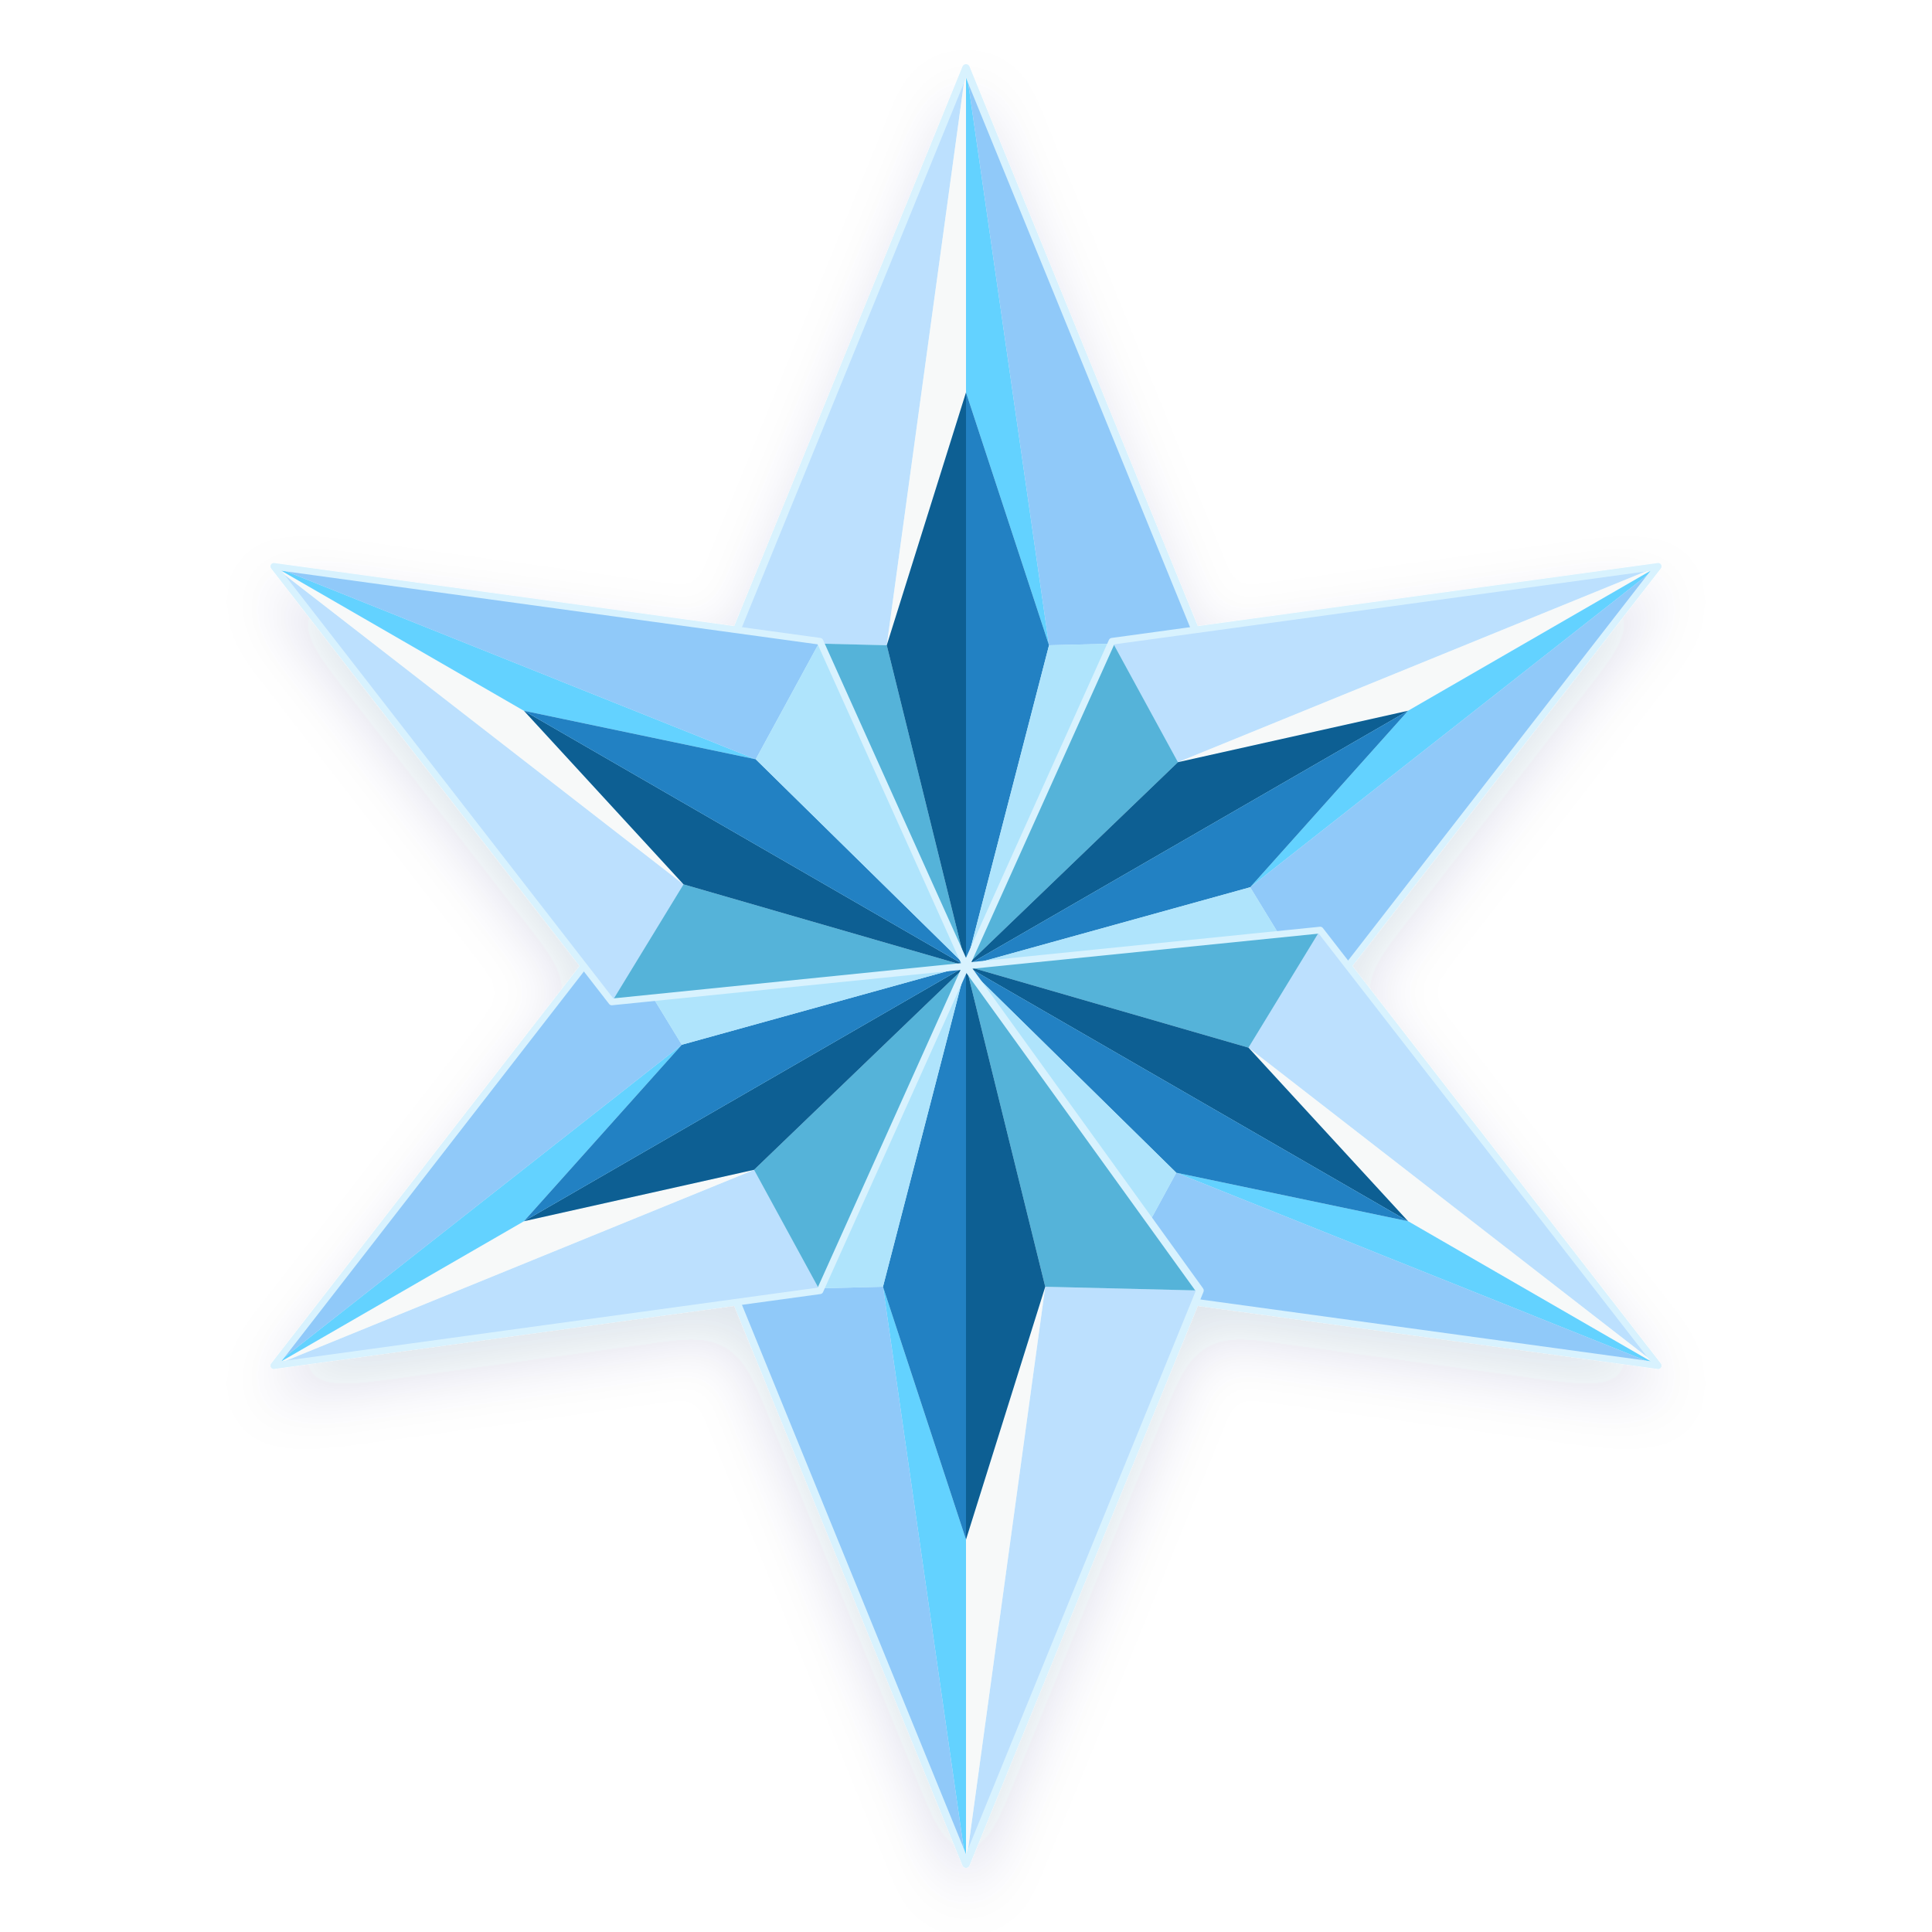
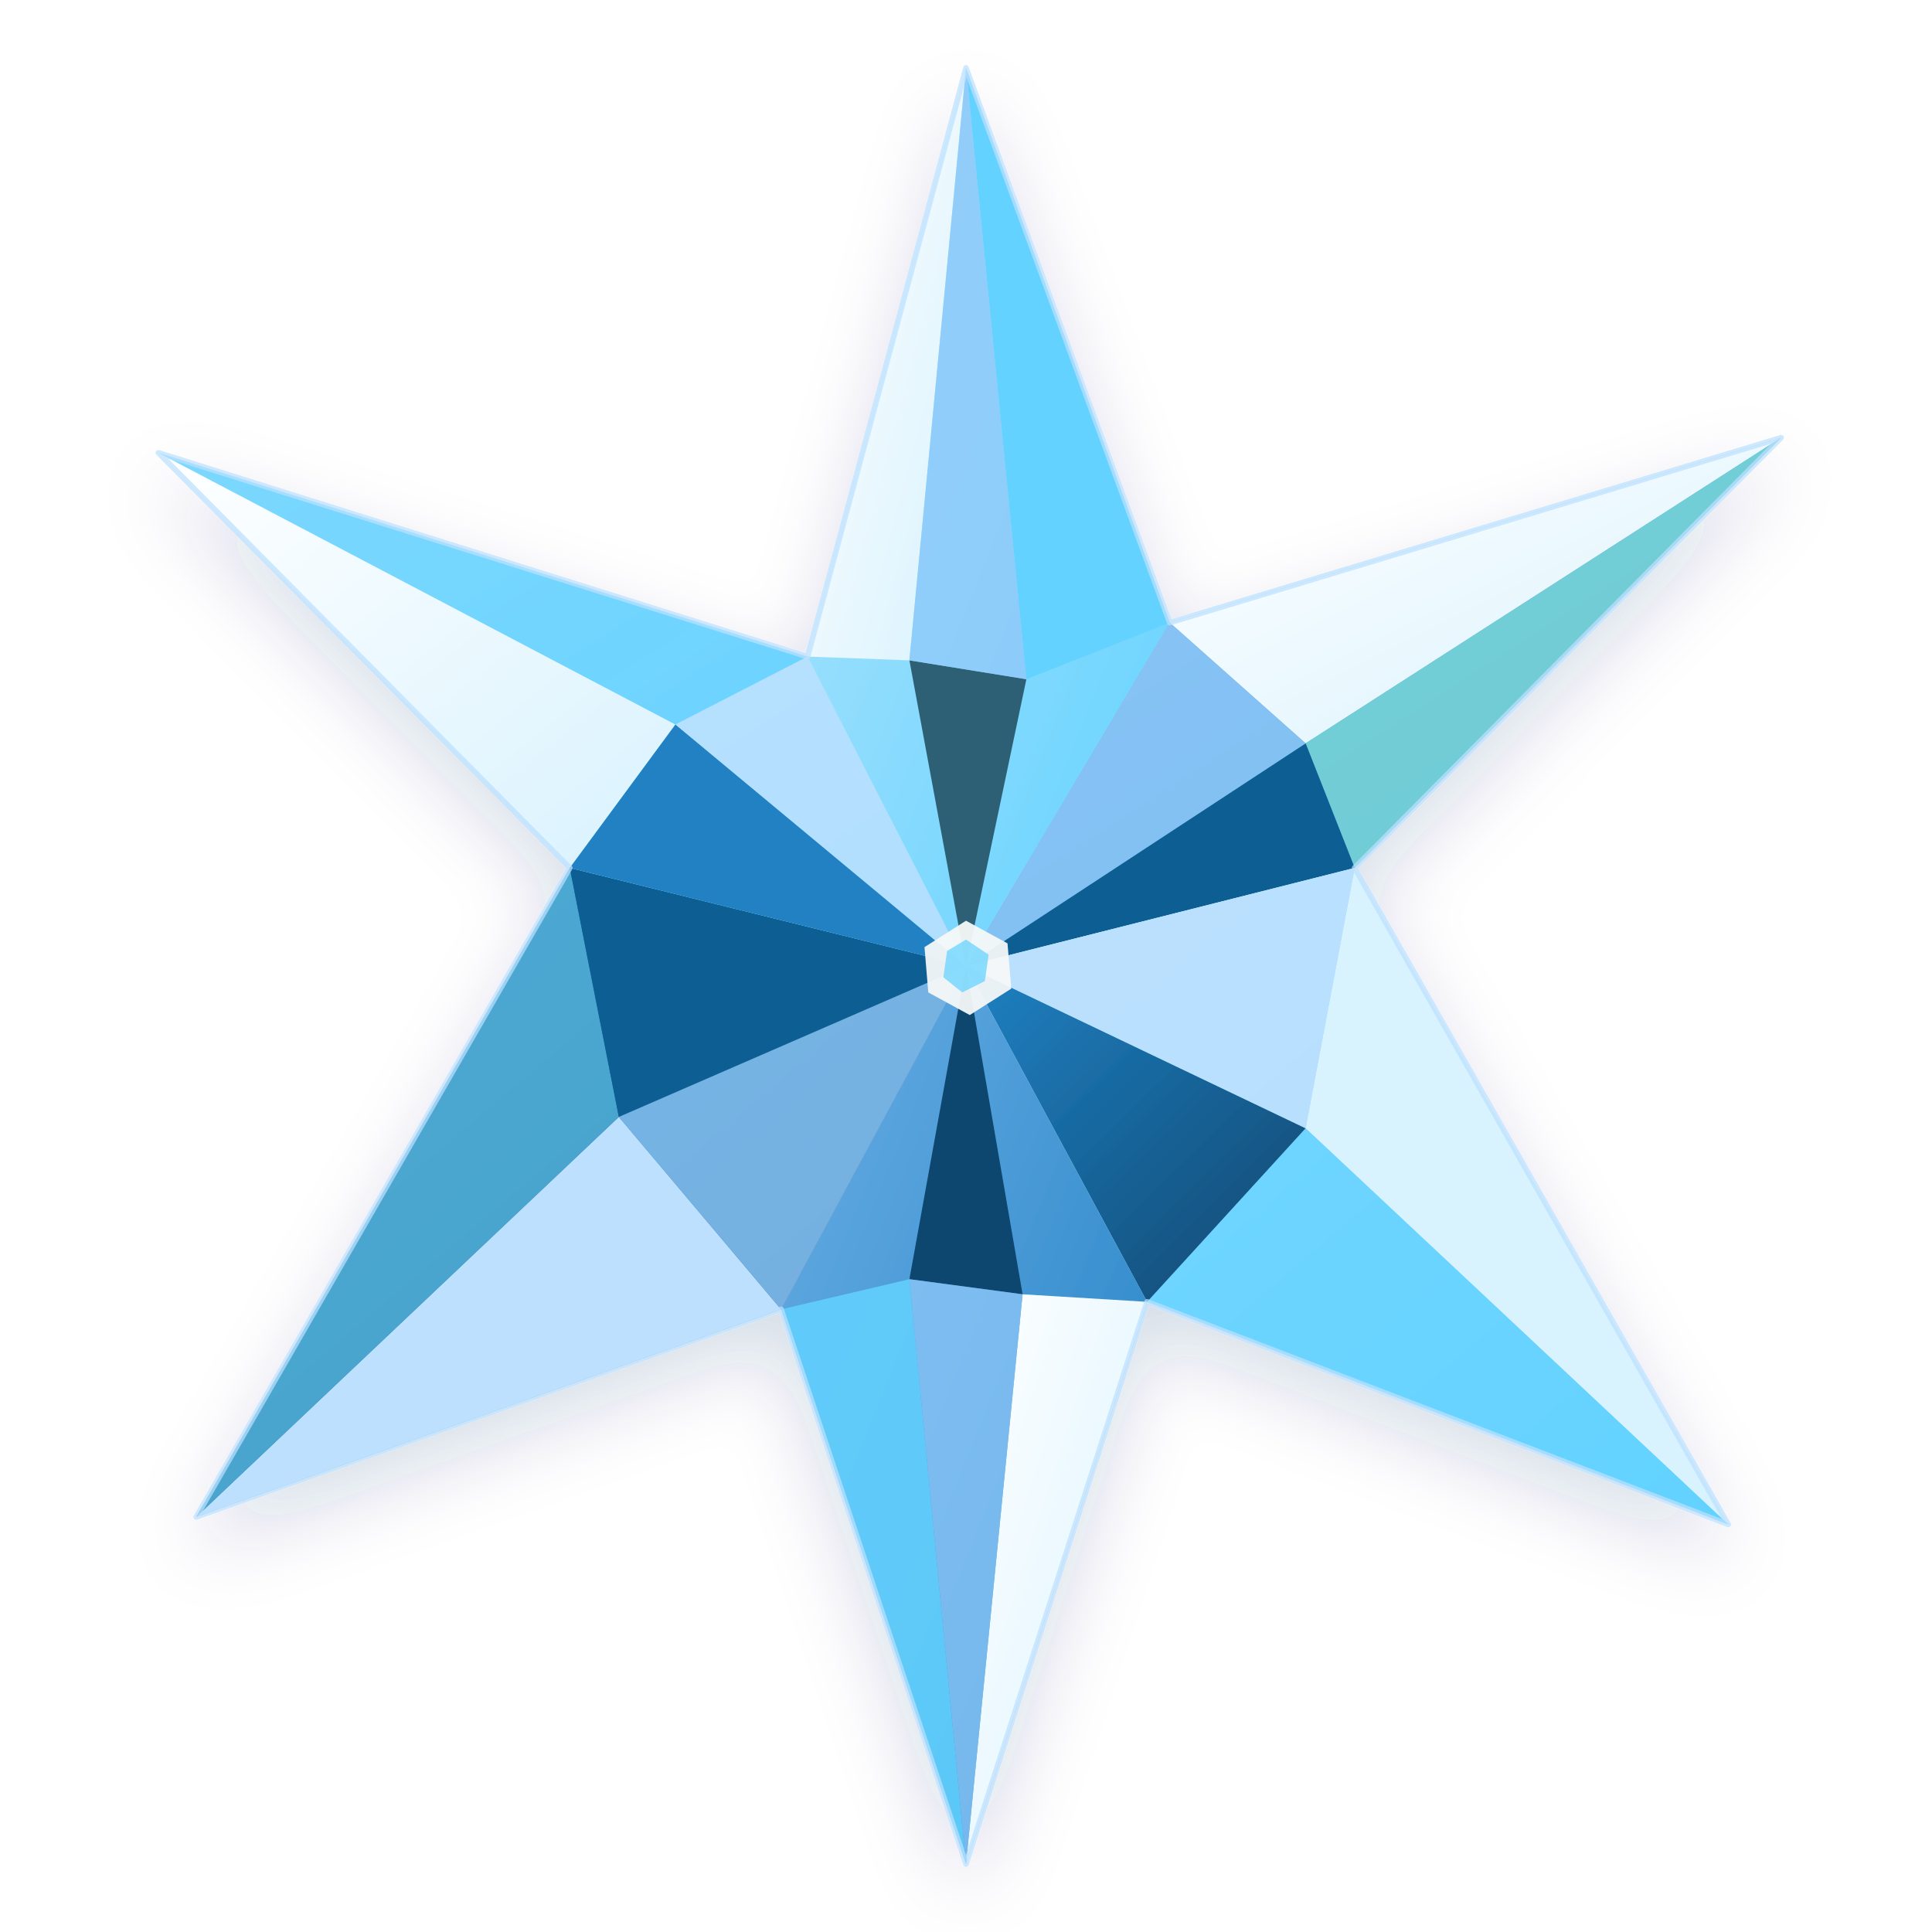
<svg xmlns="http://www.w3.org/2000/svg" viewBox="0 0 512 512" role="img" aria-labelledby="title desc">
  <defs>
-     <filter id="depth" x="-15%" y="-15%" width="130%" height="130%">
-       <feDropShadow dx="0" dy="7" stdDeviation="8" flood-color="#1D2F6F" flood-opacity=".13" />
+     <linearGradient id="snow" x1="0" y1="0" x2="1" y2="1">
+       <stop stop-color="#FFFFFF" />
+       <stop offset="1" stop-color="#D8F2FE" />
+     </linearGradient>
+     <linearGradient id="ice" x1="0" y1="0" x2="1" y2="1">
+       <stop stop-color="#AFE4FC" />
+       <stop offset="1" stop-color="#63D2FF" />
+     </linearGradient>
+     <linearGradient id="lake" x1="0" y1="0" x2="1" y2="1">
+       <stop stop-color="#69ADE5" />
+       <stop offset="1" stop-color="#2081C3" />
+     </linearGradient>
+     <linearGradient id="deep" x1="0" y1="0" x2="1" y2="1">
+       <stop stop-color="#2081C3" />
+       <stop offset="1" stop-color="#0E476F" />
+     </linearGradient>
+     <filter id="depth" x="-16%" y="-16%" width="132%" height="132%">
+       <feDropShadow dx="0" dy="8" stdDeviation="10" flood-color="#1D2F6F" flood-opacity=".16" />
    </filter>
-     <g id="arm">
-       <path fill="#D8F2FE" d="M256 256 194 170 256 18 318 170Z" />
-       <path fill="#BCE0FE" d="m256 18-62 152 41 1Z" />
-       <path fill="#F7F9F9" d="m256 18-21 153 21-67Z" />
-       <path fill="#63D2FF" d="m256 18 22 153-22-67Z" />
-       <path fill="#90C9F9" d="m256 18 62 152-40 1Z" />
-       <path fill="#55B3D9" d="m256 256-62-86 41 1Z" />
-       <path fill="#0A5E93" d="m256 256-21-85 21-67Z" />
-       <path fill="#2081C3" d="m256 256 22-85-22-67Z" />
-       <path fill="#AFE4FC" d="m256 256 62-86-40 1Z" />
-       <path fill="none" stroke="#D8F2FE" stroke-width="2" stroke-linejoin="round" d="M256 256 194 170 256 18 318 170Z" />
-     </g>
  </defs>
-   <g filter="url(#depth)">
-     <use href="#arm" />
-     <use href="#arm" transform="translate(256 256) rotate(60) scale(.89) translate(-256 -256)" />
-     <use href="#arm" transform="translate(256 256) rotate(120) scale(.89) translate(-256 -256)" />
-     <use href="#arm" transform="rotate(180 256 256)" />
-     <use href="#arm" transform="translate(256 256) rotate(240) scale(.89) translate(-256 -256)" />
-     <use href="#arm" transform="translate(256 256) rotate(300) scale(.89) translate(-256 -256)" />
+   <g filter="url(#depth)" stroke-linejoin="round">
+     <path fill="url(#ice)" d="m256 256-42-82 42-156 54 147Z" />
+     <path fill="url(#snow)" d="m214 174 42-156-15 157Z" />
+     <path fill="#63D2FF" d="m256 18 54 147-38 15Z" />
+     <path fill="#2F6075" d="m256 256-15-81 31 5Z" />
+     <path fill="#90C9F9" d="m241 175 15-157 16 162Z" opacity=".82" />
+     <path fill="url(#lake)" d="m256 256 54-91 162-49-113 114Z" />
+     <path fill="url(#snow)" d="m310 165 162-49-126 81Z" />
+     <path fill="#78D5D7" d="m472 116-113 114-13-33Z" opacity=".86" />
+     <path fill="#0A5E93" d="m256 256 90-59 13 33Z" />
+     <path fill="#90C9F9" d="m256 256 54-91 36 32Z" opacity=".84" />
+     <path fill="url(#ice)" d="m256 256 103-26 99 174-154-59Z" />
+     <path fill="#D8F2FE" d="m359 230 99 174-112-105Z" />
+     <path fill="#63D2FF" d="m458 404-154-59 42-46Z" opacity=".76" />
+     <path fill="url(#deep)" d="m256 256 90 43-42 46Z" />
+     <path fill="#BCE0FE" d="m256 256 103-26-13 69Z" opacity=".9" />
+     <path fill="url(#lake)" d="m256 256 48 89-48 149-49-147Z" />
+     <path fill="url(#snow)" d="m304 345-48 149 15-151Z" />
+     <path fill="#63D2FF" d="m256 494-49-147 34-8Z" opacity=".85" />
+     <path fill="#0E476F" d="m256 256 15 87-30-4Z" />
+     <path fill="#90C9F9" d="m241 339 15 155 15-151Z" opacity=".72" />
+     <path fill="url(#deep)" d="m256 256-49 91-155 55 99-172Z" />
+     <path fill="#BCE0FE" d="M207 347 52 402l112-106Z" />
+     <path fill="#55B3D9" d="m52 402 99-172 13 66Z" opacity=".82" />
+     <path fill="#0A5E93" d="m256 256-92 40-13-66Z" />
+     <path fill="#90C9F9" d="m256 256-49 91-43-51Z" opacity=".78" />
+     <path fill="url(#ice)" d="m256 256-105-26L42 120l172 54Z" />
+     <path fill="url(#snow)" d="M151 230 42 120l137 72Z" />
+     <path fill="#63D2FF" d="m42 120 172 54-35 18Z" opacity=".68" />
+     <path fill="#2081C3" d="m256 256-77-64-28 38Z" />
+     <path fill="#BCE0FE" d="m256 256-42-82-35 18Z" opacity=".88" />
+     <path fill="#F7F9F9" d="m256 244 11 6 1 12-11 7-11-6-1-12Z" opacity=".94" />
+     <path fill="#63D2FF" d="m256 249 6 4-1 7-6 3-5-4 1-7Z" opacity=".72" />
+     <path fill="none" stroke="#BCE0FE" stroke-width="1.5" opacity=".72" d="m256 18 54 147 162-49-113 114 99 174-154-59-48 149-49-147-155 55 99-172L42 120l172 54Z" />
  </g>
</svg>
